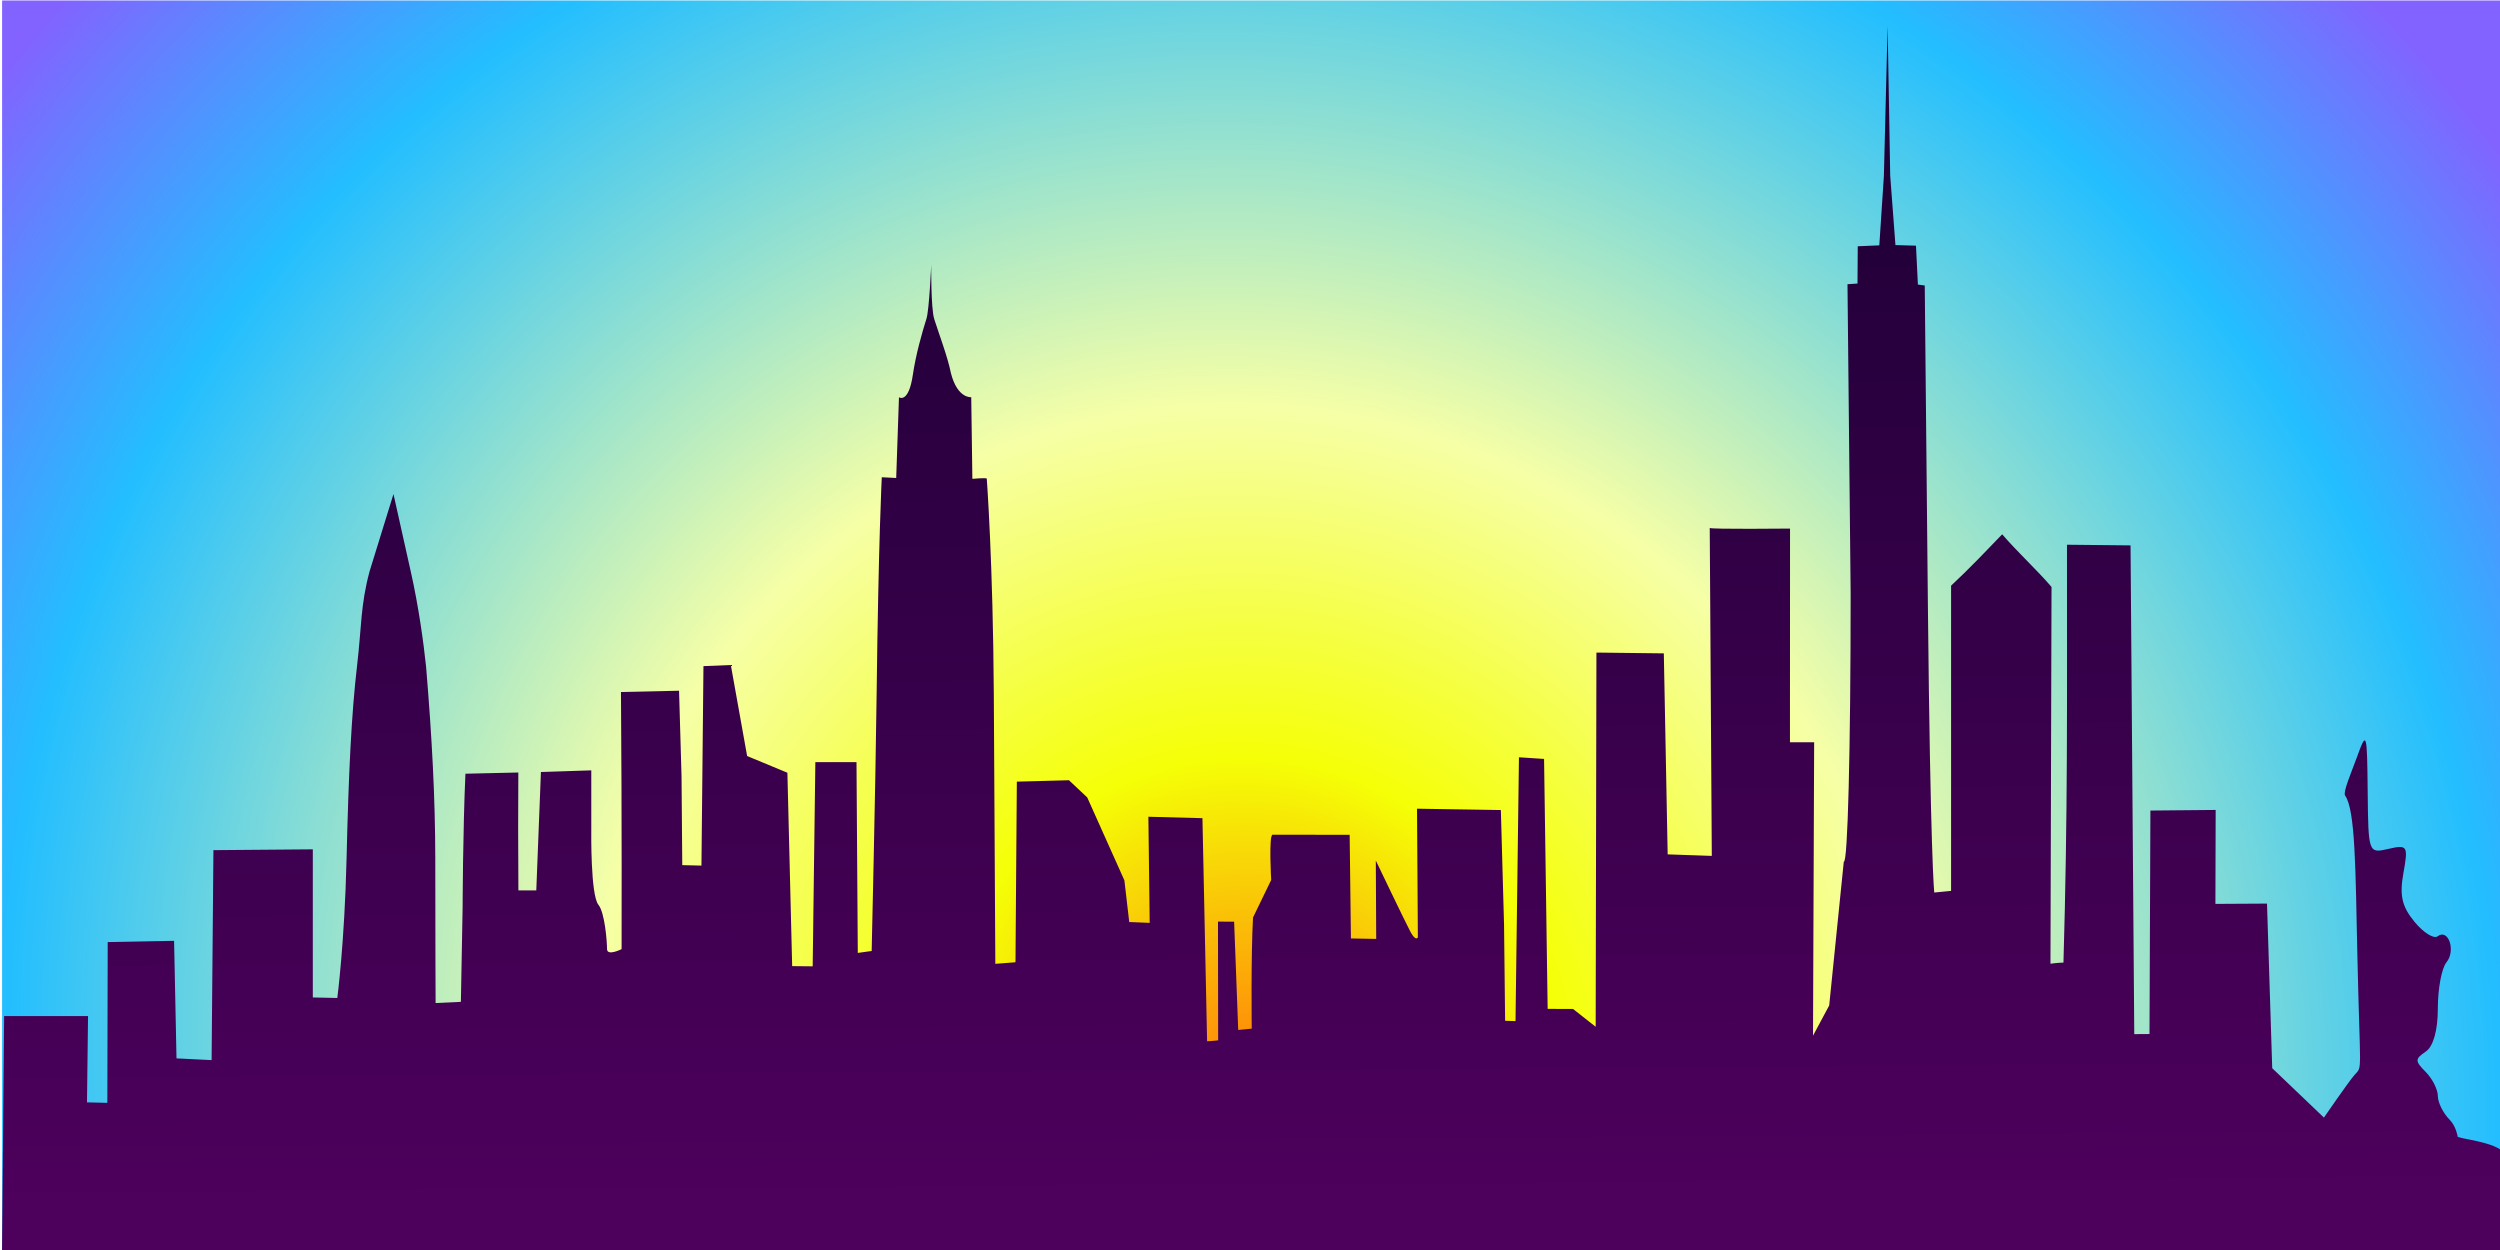
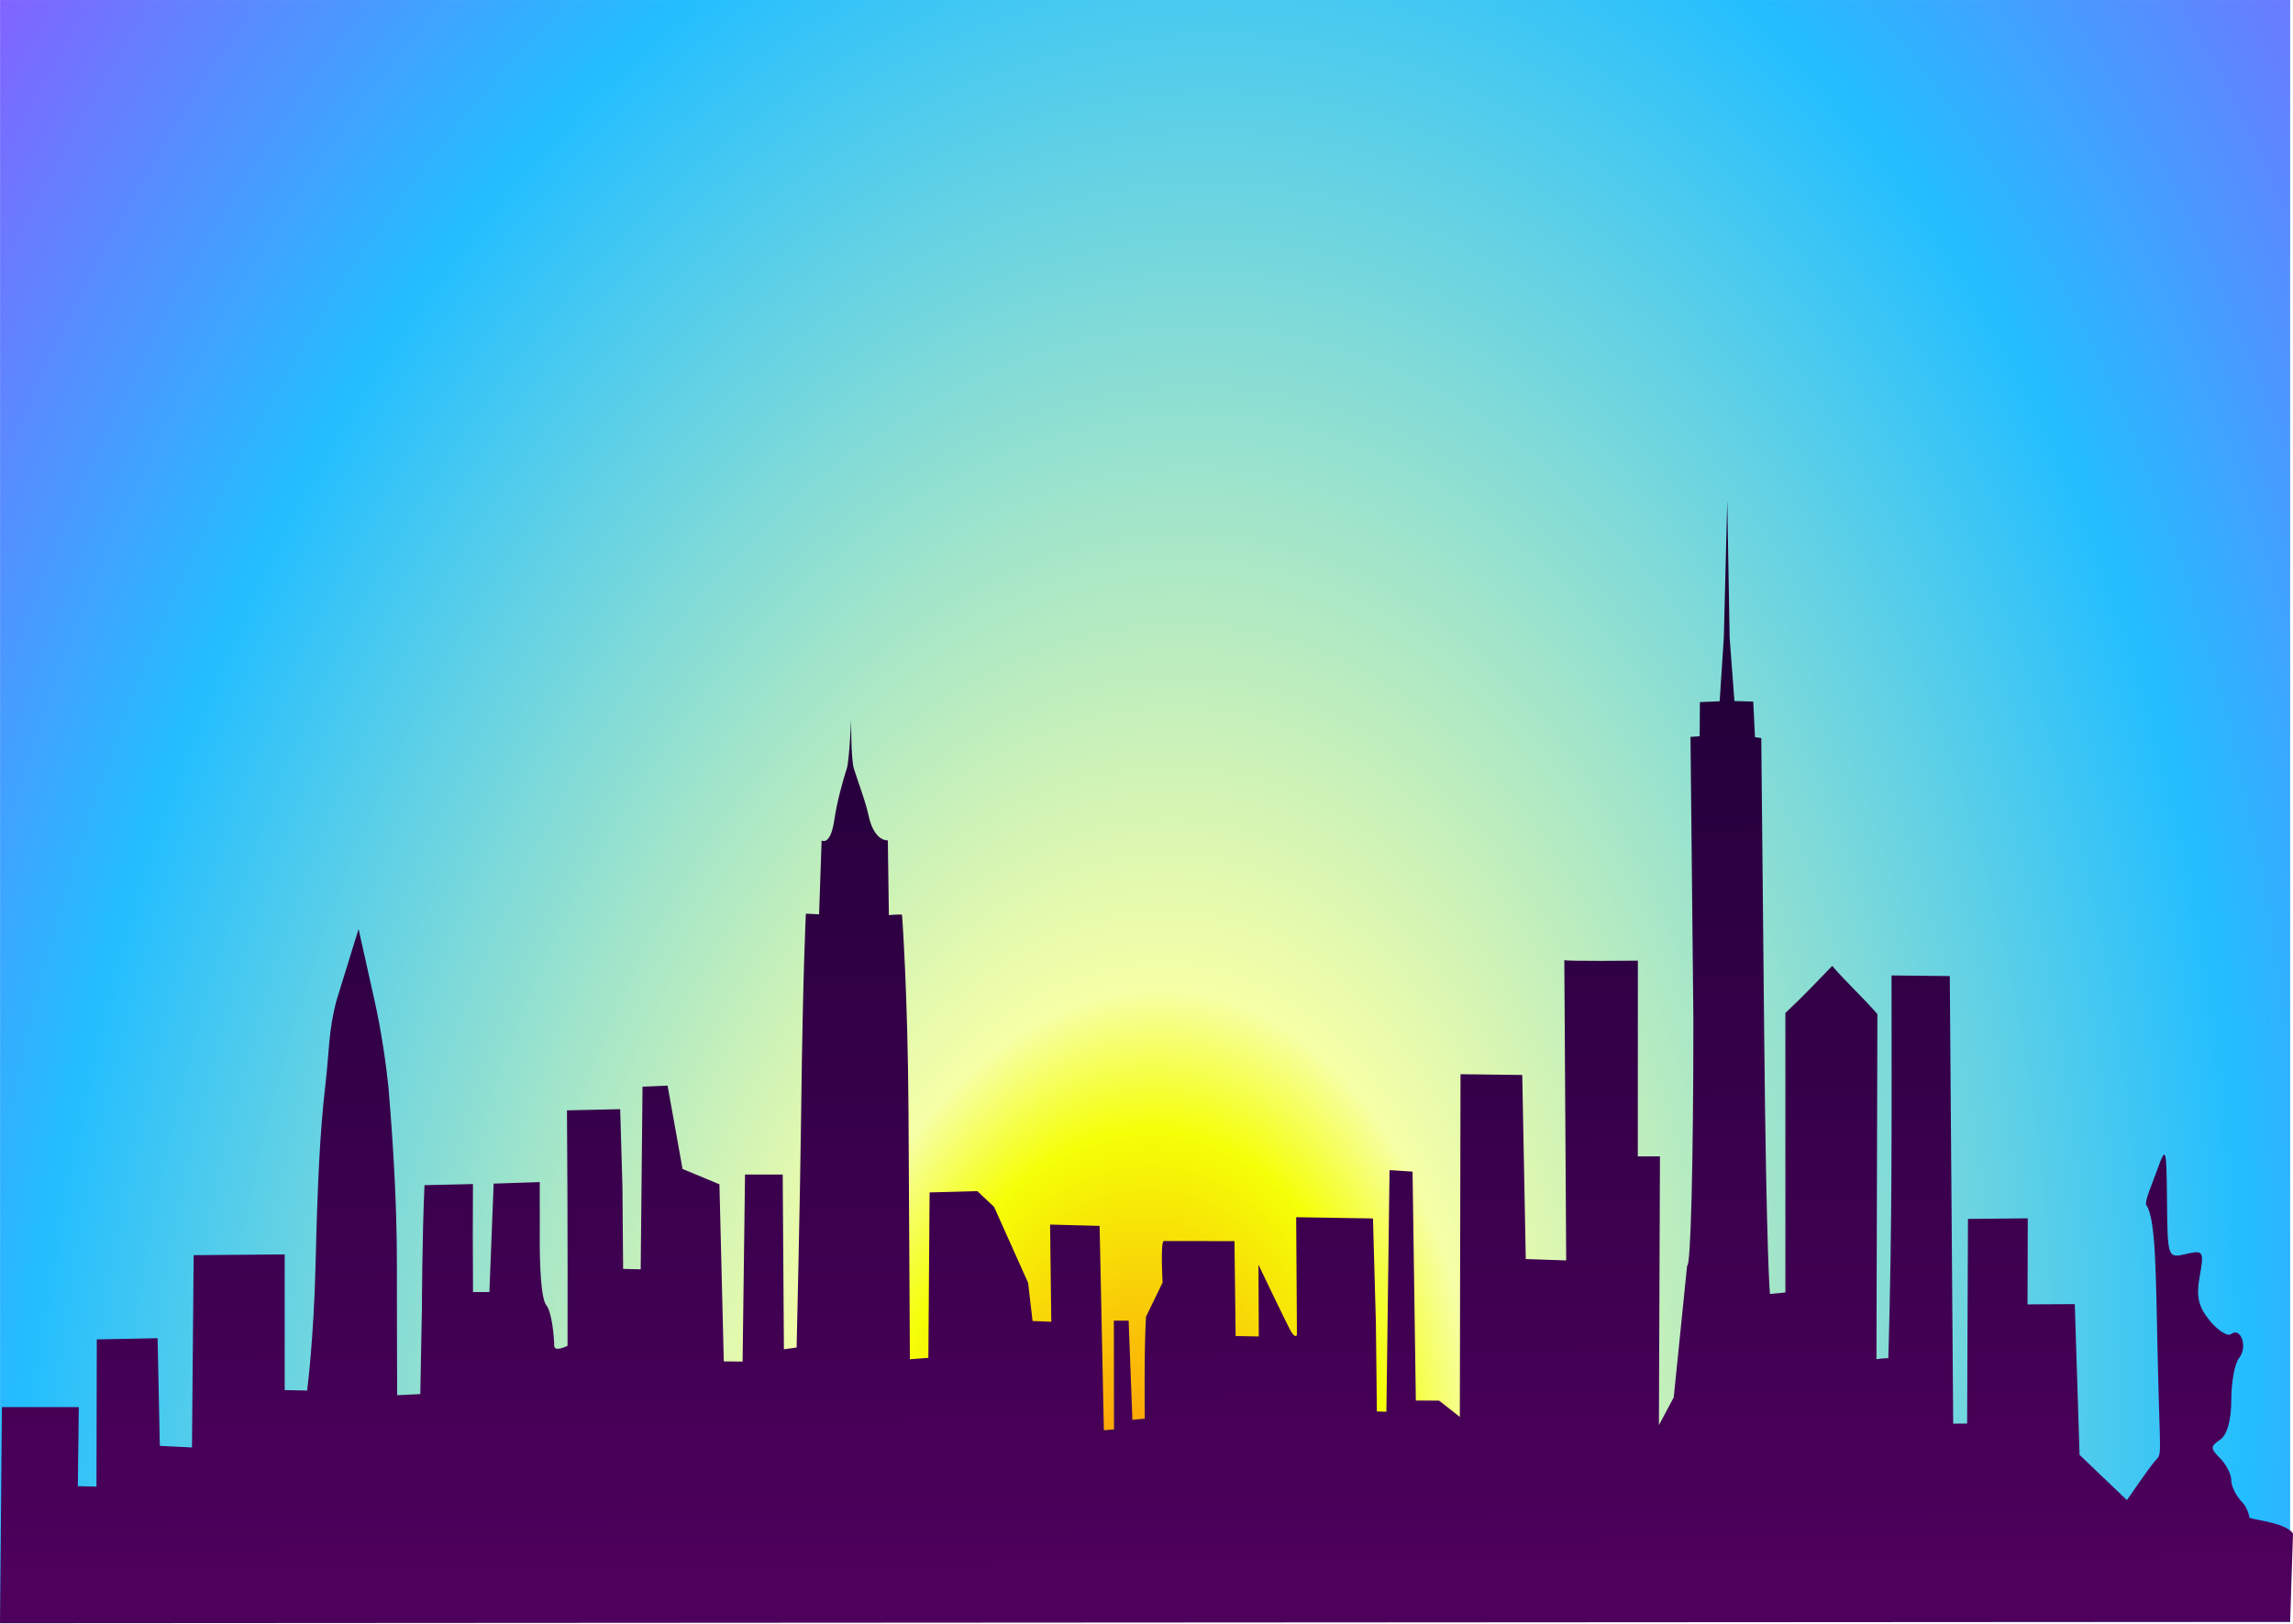
- <svg xmlns="http://www.w3.org/2000/svg" width="1200" height="600" version="1.1" viewBox="0 0 317.5 158.75">
+ <svg xmlns="http://www.w3.org/2000/svg" width="1201.5" height="850.75" version="1.1" viewBox="0 0 317.906 225.094">
  <defs>
-     <linearGradient id="linearGradient2954" x1="157.15" x2="157.69" y1="186.62" y2="291.39" gradientTransform="matrix(1 0 0 1.2173 -4.0849e-6 -64.605)" gradientUnits="userSpaceOnUse">
+     <linearGradient id="linearGradient2954" x1="157.15" x2="157.69" y1="186.62" y2="291.39" gradientTransform="matrix(1 0 0 1.2173 -4.0849e-6 -202.86)" gradientUnits="userSpaceOnUse">
      <stop stop-color="#210038" offset="0" />
      <stop stop-color="#4d005c" offset="1" />
    </linearGradient>
-     <radialGradient id="radialGradient887" cx="158.82" cy="338.06" r="158.75" gradientTransform="matrix(.86595 -.88295 .91293 .89535 -287.03 111.11)" gradientUnits="userSpaceOnUse">
+     <radialGradient id="radialGradient887" cx="148.34" cy="345.11" r="158.75" gradientTransform="matrix(1.0365 -1.555 .90219 1.483 -308.62 -133.55)" gradientUnits="userSpaceOnUse">
      <stop stop-color="#ff8508" offset="0" />
-       <stop stop-color="#f5ff06" offset=".195" />
-       <stop stop-color="#f6ffa6" offset=".419" />
-       <stop stop-color="#23beff" offset=".792" />
+       <stop stop-color="#f5ff06" offset=".166" />
+       <stop stop-color="#f6ffa6" offset=".224" />
+       <stop stop-color="#23beff" offset=".712" />
      <stop stop-color="#8263ff" offset="1" />
    </radialGradient>
  </defs>
-   <g transform="translate(0 -138.25)">
-     <path d="m0.267 138.31h317.5v158.75h-317.5z" fill="url(#radialGradient887)" style="paint-order:markers fill stroke" />
-     <path d="m0.525 267.29h10.656l-0.134 10.96 2.585 0.06 0.046-20.413 8.43-0.163 0.154 7.465 0.154 7.465 4.457 0.22 0.232-26.664 12.622-0.106v18.812l3.109 0.067s0.923-6.967 1.177-17.677c0.257-10.848 0.613-18.37 1.345-24.618 0.57-4.868 0.422-7.582 1.575-11.873l3.038-9.828 2.246 10.065c0.939 4.206 1.569 8.718 1.895 11.852 0.756 9.064 1.158 16.703 1.168 24.278 0 10.144 0.042 18.444 0.042 18.444l3.21-0.152 0.22-11.985s0.033-9.838 0.357-16.987l6.719-0.155-0.023 7.181 0.031 7.791h2.272l0.589-15.033 6.396-0.212v7.755s-0.101 8.091 0.905 9.316c0.81 0.985 1.094 4.649 1.094 5.612 0 0.962 1.85 0.021 1.85 0.021s0.046-17.096-0.079-32.652l7.377-0.163 0.315 10.86 0.092 11.289 2.437 0.059 0.255-25.333 3.474-0.141 2.072 11.557 5.114 2.123 0.606 24.561 2.606 0.026 0.338-25.933h5.226l0.164 24.229 1.763-0.246s0.491-21.038 0.629-32.57c0.234-19.572 0.656-27.593 0.656-27.593l1.831 0.092 0.351-10.249s1.223 0.856 1.765-2.869c0.369-2.539 1.171-5.348 1.731-7.127 0.348-1.104 0.602-6.855 0.602-6.855s-0.06 5.529 0.383 6.931c0.568 1.796 1.706 4.783 2.114 6.845 0.837 3.285 2.584 3.063 2.584 3.063l0.143 10.37s1.619-0.146 1.827-0.043c0 0 0.799 10.676 0.896 27.417 0.073 12.483 0.192 34.219 0.192 34.219l2.56-0.198 0.172-22.939 6.619-0.177 2.32 2.179 4.72 10.535 0.616 5.292 2.597 0.107-0.167-13.478 6.867 0.182 0.591 28.329c0.405 9e-4 1.404-0.112 1.404-0.112l-0.021-15.08 2.05 7e-3 0.52 13.753 1.717-0.169s-0.111-9.271 0.162-14.11l2.308-4.769s-0.328-5.75 0.182-5.75l9.783 0.015 0.162 13.161 3.21 0.059-0.05-9.952s3.74 7.807 4.374 9.002c0.726 1.368 0.966 0.743 0.966 0.743l-0.107-16.331 10.648 0.172 0.404 14.521 0.137 12.243 1.32 0.041 0.437-33.508 3.189 0.211 0.456 31.742 3.226 0.013 2.873 2.26 0.095-47.523 8.559 0.102 0.489 25.527 5.604 0.193-0.261-41.649c0.095 0.186 10.197 0.08 10.197 0.08l-9e-3 27.142 3.072-1.4e-4 -0.144 37.262 2.056-3.841 1.853-18.276c0.498 0.375 0.87-14.177 0.87-34.056l-0.401-39.265 1.272-0.084 0.031-4.735 2.739-0.117 0.58-8.807 0.474-19.035 0.329 18.991 0.665 8.817 2.609 0.075 0.242 4.939 0.871 0.119 0.401 40.824c0.31 31.585 0.804 36.269 0.804 36.269l2.14-0.208v-38.764c2.341-2.174 4.549-4.511 6.489-6.522 1.911 2.228 4.356 4.457 6.267 6.685l-0.134 47.85s1.03-0.141 1.649-0.141c0.551-19.014 0.447-32.578 0.447-53.071l8.073 0.084 0.472 62.07 1.935-0.013 0.115-28.382 8.289-0.077-0.033 11.932 6.552-0.038 0.664 20.908 6.566 6.269s3.142-4.572 3.877-5.407c1.057-1.202 0.71 0.249 0.368-15.287-0.238-10.794-0.241-18.412-1.566-20.219-0.256-0.505 0.787-2.857 1.5-4.828 1.247-3.445 1.3-3.277 1.377 4.314 0.079 7.849 0.095 7.894 2.64 7.301 2.412-0.561 2.522-0.383 1.899 3.074-0.513 2.842-0.197 4.236 1.4 6.18 1.134 1.381 2.457 2.213 2.94 1.85 1.374-1.034 2.344 1.82 1.124 3.305-0.601 0.731-1.092 3.345-1.092 5.809 0 2.82-0.568 4.867-1.534 5.525-1.391 0.948-1.391 1.189 0 2.595 0.844 0.852 1.534 2.224 1.534 3.049 0 0.825 0.673 2.179 1.496 3.01 0.823 0.831 1.013 2.098 1.013 2.098-0.265 0.323 4.986 0.625 6.048 2.268l-0.396 12.245-317.51 0.192z" fill="url(#linearGradient2954)" />
+   <g transform="translate(-.25729 66.086)">
+     <path d="m0.267-66.086h317.5v224.9h-317.5z" fill="url(#radialGradient887)" style="paint-order:markers fill stroke" />
+     <path d="m0.525 129.04h10.656l-0.134 10.96 2.585 0.06 0.046-20.413 8.43-0.163 0.154 7.465 0.154 7.465 4.457 0.22 0.232-26.664 12.622-0.106v18.812l3.109 0.067s0.923-6.967 1.177-17.677c0.257-10.848 0.613-18.37 1.345-24.618 0.57-4.868 0.422-7.582 1.575-11.873l3.038-9.828 2.246 10.065c0.939 4.206 1.569 8.718 1.895 11.852 0.756 9.064 1.158 16.703 1.168 24.278 0 10.144 0.042 18.444 0.042 18.444l3.21-0.152 0.22-11.985s0.033-9.838 0.357-16.987l6.719-0.155-0.023 7.181 0.031 7.791h2.272l0.589-15.033 6.396-0.212v7.755s-0.101 8.091 0.905 9.316c0.81 0.985 1.094 4.649 1.094 5.612 0 0.962 1.85 0.021 1.85 0.021s0.046-17.096-0.079-32.652l7.377-0.163 0.315 10.86 0.092 11.289 2.437 0.059 0.255-25.333 3.474-0.141 2.072 11.557 5.114 2.123 0.606 24.561 2.606 0.026 0.338-25.933h5.226l0.164 24.229 1.763-0.246s0.491-21.038 0.629-32.57c0.234-19.572 0.656-27.593 0.656-27.593l1.831 0.092 0.351-10.249s1.223 0.856 1.765-2.869c0.369-2.539 1.171-5.348 1.731-7.127 0.348-1.104 0.602-6.855 0.602-6.855s-0.06 5.529 0.383 6.931c0.568 1.796 1.706 4.783 2.114 6.845 0.837 3.285 2.584 3.063 2.584 3.063l0.143 10.37s1.619-0.146 1.827-0.043c0 0 0.799 10.676 0.896 27.417 0.073 12.483 0.192 34.219 0.192 34.219l2.56-0.198 0.172-22.939 6.619-0.177 2.32 2.179 4.72 10.535 0.616 5.292 2.597 0.107-0.167-13.478 6.867 0.182 0.591 28.329c0.405 9e-4 1.404-0.112 1.404-0.112l-0.021-15.08 2.05 7e-3 0.52 13.753 1.717-0.169s-0.111-9.271 0.162-14.11l2.308-4.769s-0.328-5.75 0.182-5.75l9.783 0.015 0.162 13.161 3.21 0.059-0.05-9.952s3.74 7.807 4.374 9.002c0.726 1.368 0.966 0.743 0.966 0.743l-0.107-16.331 10.648 0.172 0.404 14.521 0.137 12.243 1.32 0.041 0.437-33.508 3.189 0.211 0.456 31.742 3.226 0.013 2.873 2.26 0.095-47.523 8.559 0.102 0.489 25.527 5.604 0.193-0.261-41.649c0.095 0.186 10.197 0.08 10.197 0.08l-9e-3 27.142 3.072-1.4e-4 -0.144 37.262 2.056-3.841 1.853-18.276c0.498 0.375 0.87-14.177 0.87-34.056l-0.401-39.265 1.272-0.084 0.031-4.735 2.739-0.117 0.58-8.807 0.474-19.035 0.329 18.991 0.665 8.817 2.609 0.075 0.242 4.939 0.871 0.119 0.401 40.824c0.31 31.585 0.804 36.269 0.804 36.269l2.14-0.208v-38.764c2.341-2.174 4.549-4.511 6.489-6.522 1.911 2.228 4.356 4.457 6.267 6.685l-0.134 47.85s1.03-0.141 1.649-0.141c0.551-19.014 0.447-32.578 0.447-53.071l8.073 0.084 0.472 62.07 1.935-0.013 0.115-28.382 8.289-0.077-0.033 11.932 6.552-0.038 0.664 20.908 6.566 6.269s3.142-4.572 3.877-5.407c1.057-1.202 0.71 0.249 0.368-15.287-0.238-10.794-0.241-18.412-1.566-20.219-0.256-0.505 0.787-2.857 1.5-4.828 1.247-3.445 1.3-3.277 1.377 4.314 0.079 7.849 0.095 7.894 2.64 7.301 2.412-0.561 2.522-0.383 1.899 3.074-0.513 2.842-0.197 4.236 1.4 6.18 1.134 1.381 2.457 2.213 2.94 1.85 1.374-1.034 2.344 1.82 1.124 3.305-0.601 0.731-1.092 3.345-1.092 5.809 0 2.82-0.568 4.867-1.534 5.525-1.391 0.948-1.391 1.189 0 2.595 0.844 0.852 1.534 2.224 1.534 3.049 0 0.825 0.673 2.179 1.496 3.01 0.823 0.831 1.013 2.098 1.013 2.098-0.265 0.323 4.986 0.625 6.048 2.268l-0.396 12.245-317.51 0.192z" fill="url(#linearGradient2954)" />
  </g>
</svg>
